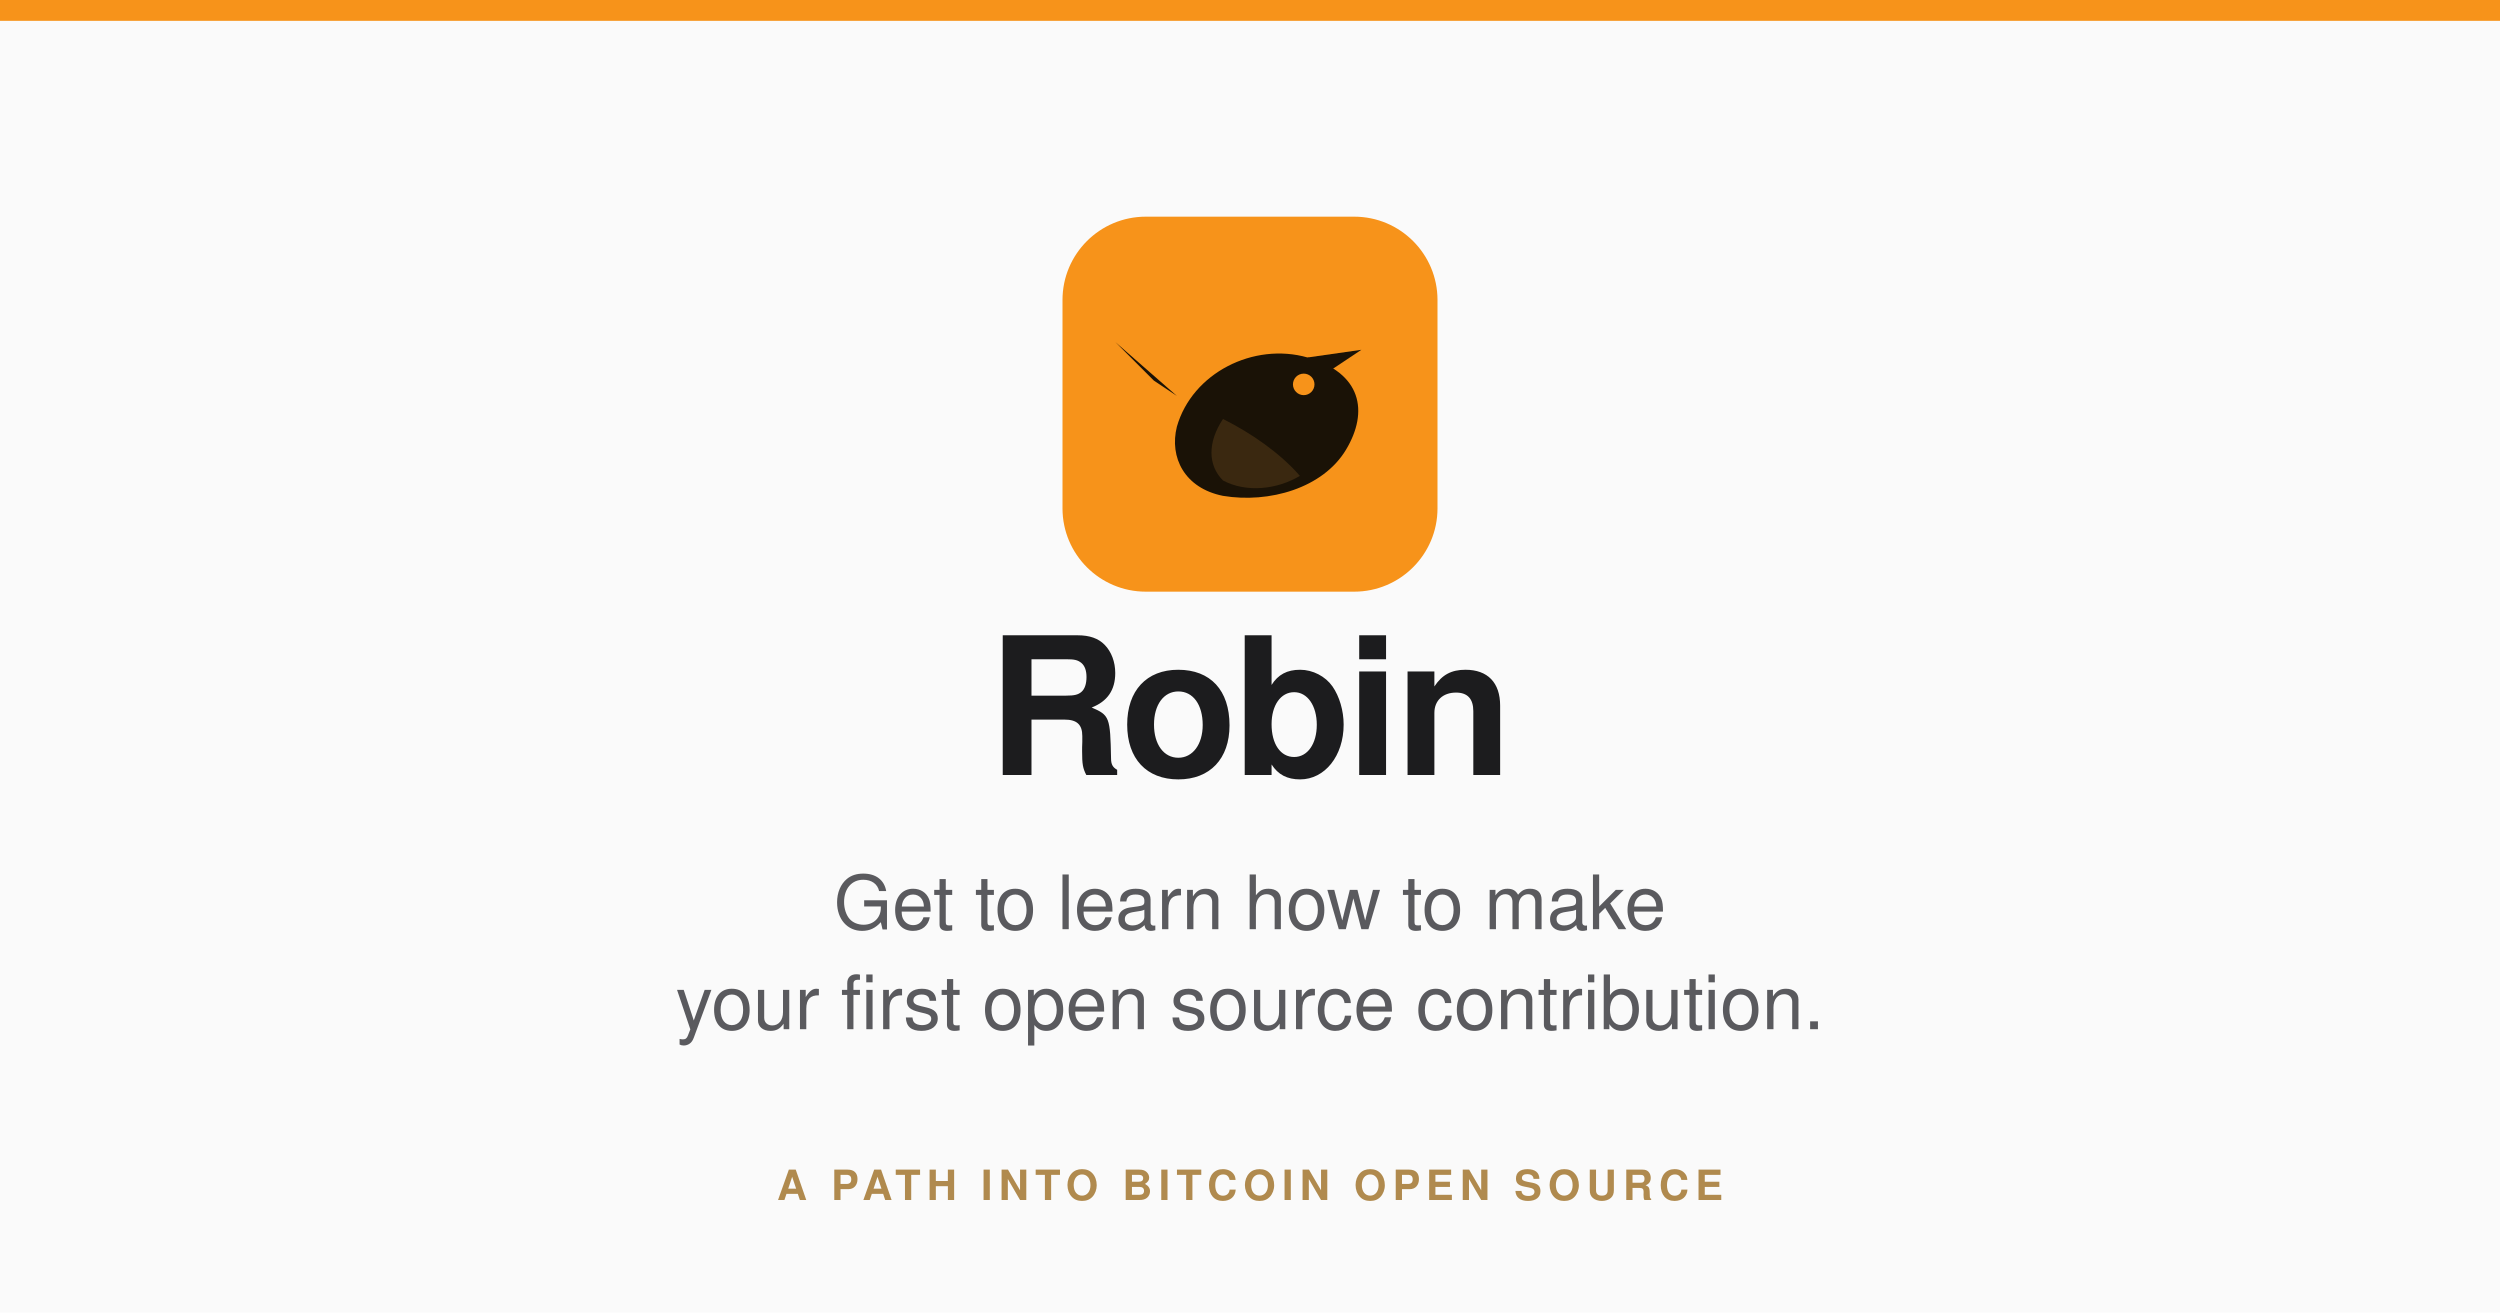
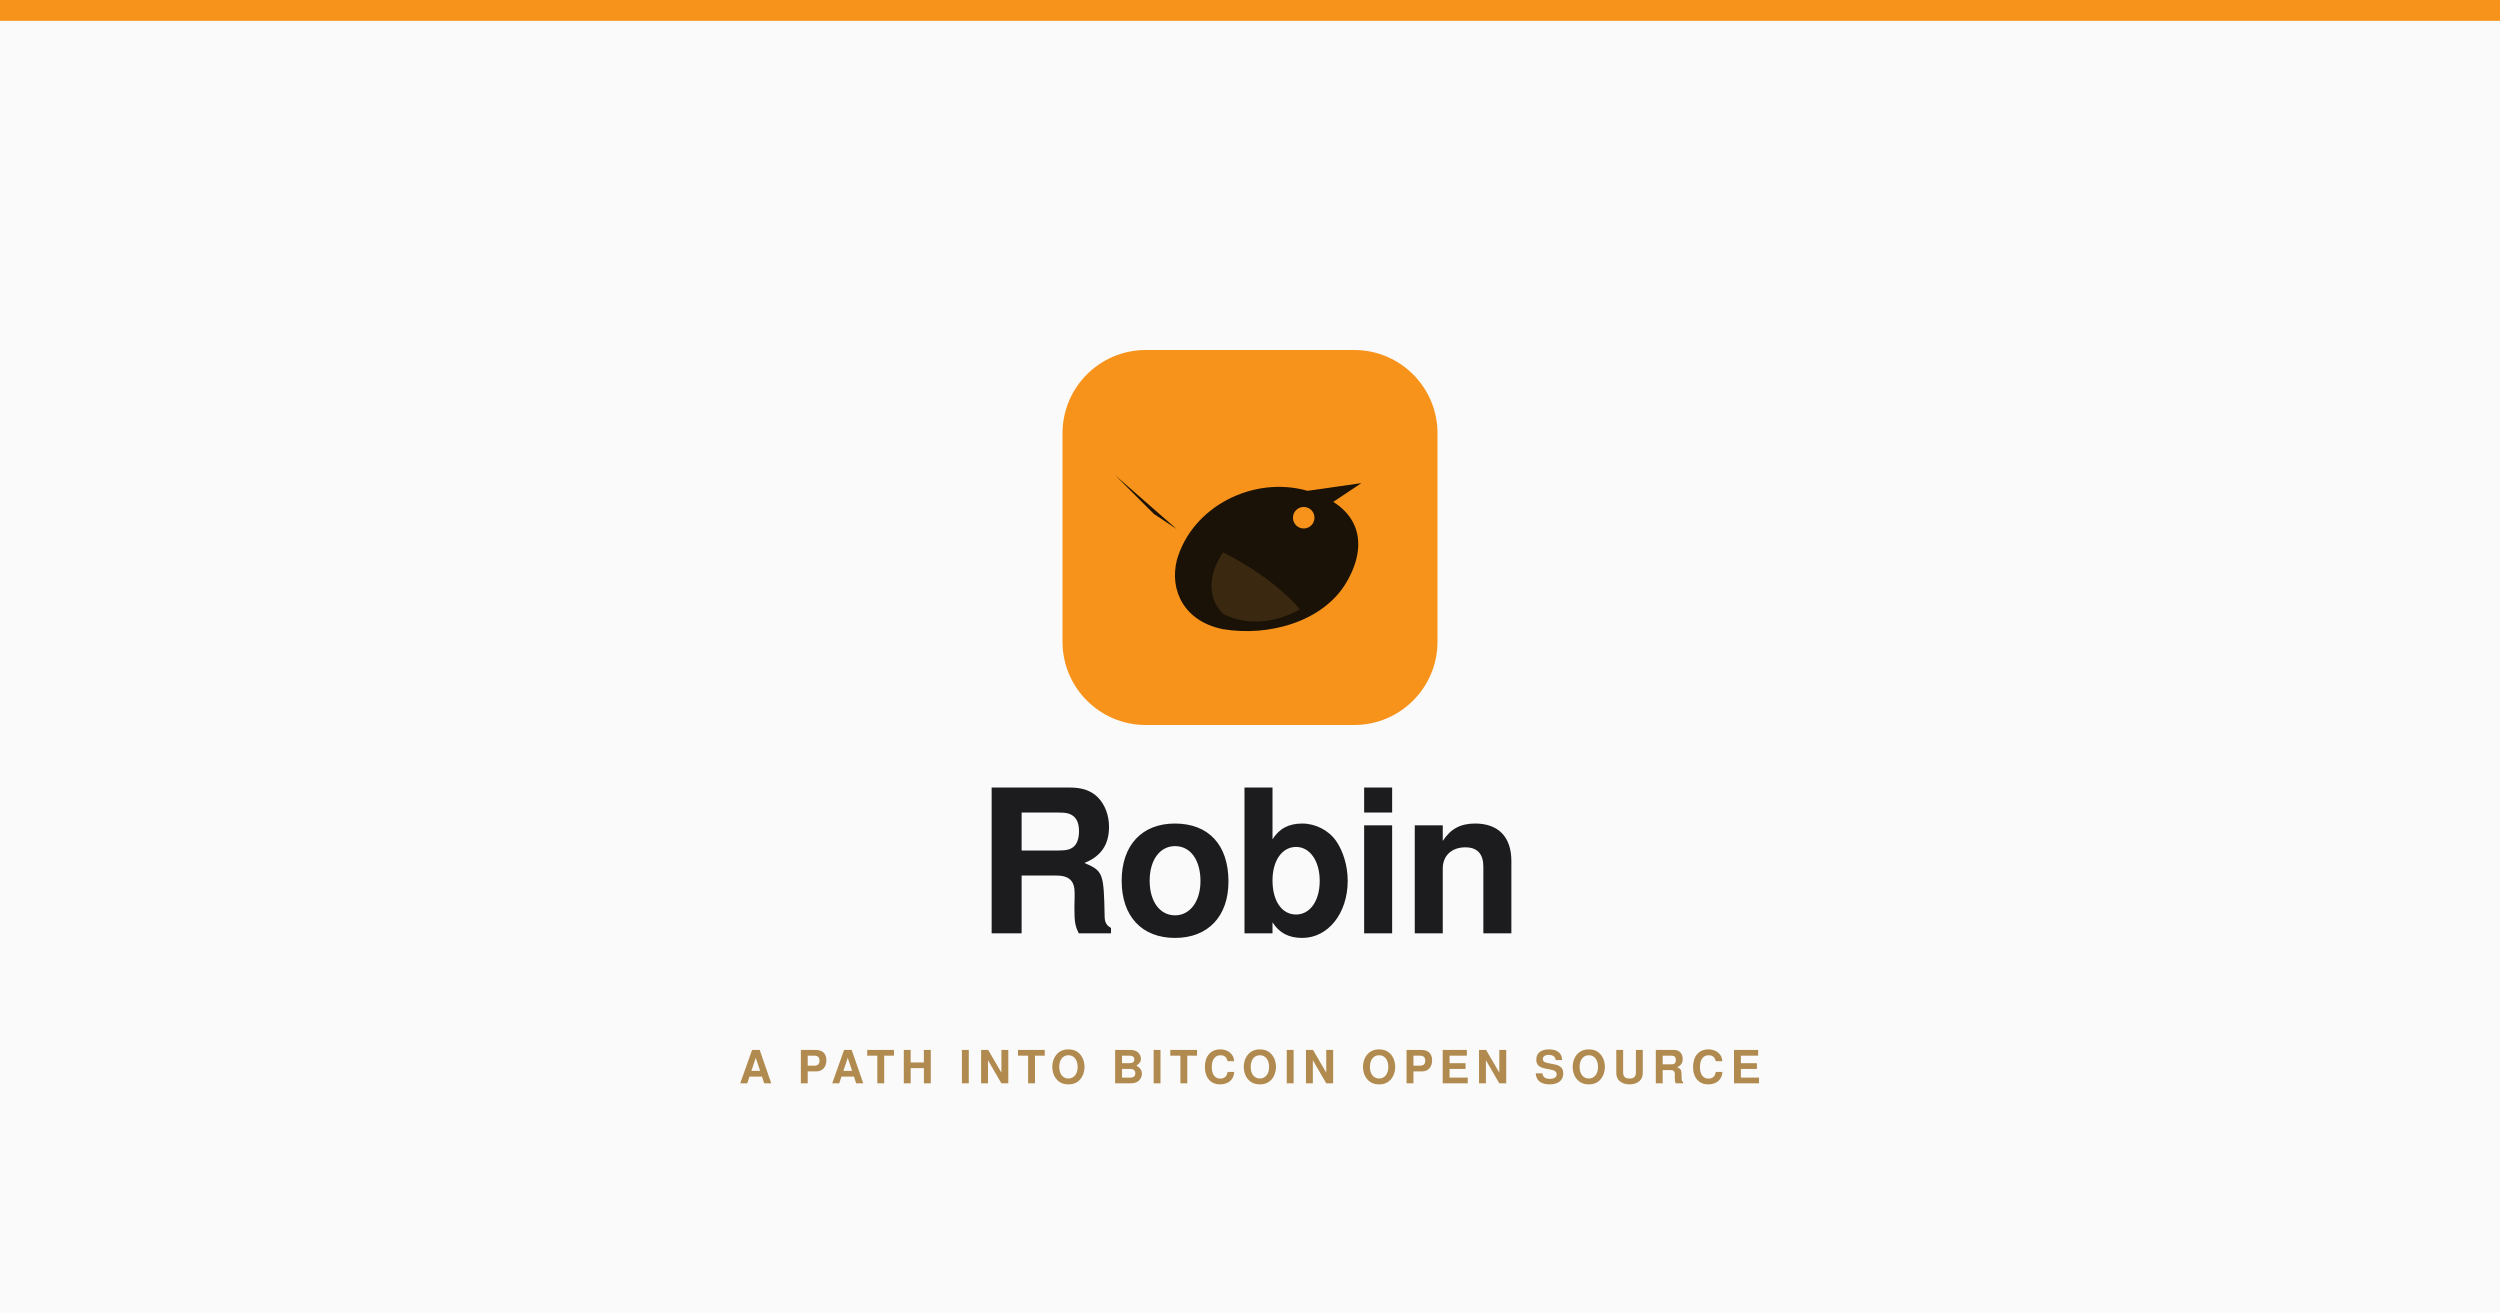
<svg xmlns="http://www.w3.org/2000/svg" width="1200" height="630" viewBox="0 0 1200 630">
  <rect width="1200" height="630" fill="#fafafa" />
  <rect width="1200" height="10" fill="#f7931a" />
-   <g transform="translate(510,104)">
+   <g transform="translate(510,168)">
    <rect width="180" height="180" rx="40" fill="#f7931a" />
    <g transform="translate(18,27) scale(3.69)">
      <path d="M7 14 L2 9 L10 16 Z" fill="#1a1206" />
      <path d="M27 11c-7-2-15 2-17 9-1 4 1 8 6 9 6 1 13-1 16-6 3-5 2-10-5-12Z" fill="#1a1206" />
      <path d="M16 19c-2 3-2 6 0 8 3 1.6 7 1.2 10-0.6-2.6-3-6.4-5.6-10-7.4Z" fill="#3a2810" />
      <path d="M27 11l7-1-6 4Z" fill="#1a1206" />
      <circle cx="26.5" cy="14.5" r="1.4" fill="#f7931a" />
    </g>
  </g>
-   <text x="600" y="372" text-anchor="middle" font-family="Helvetica Neue, Helvetica, Arial, sans-serif" font-size="92" font-weight="700" fill="#1c1c1e" letter-spacing="-2">Robin</text>
-   <text x="600" y="446" text-anchor="middle" font-family="Helvetica Neue, Helvetica, Arial, sans-serif" font-size="36" fill="#5a5a5e">Get to learn how to make</text>
-   <text x="600" y="494" text-anchor="middle" font-family="Helvetica Neue, Helvetica, Arial, sans-serif" font-size="36" fill="#5a5a5e">your first open source contribution.</text>
-   <text x="600" y="576" text-anchor="middle" font-family="Helvetica Neue, Helvetica, Arial, sans-serif" font-size="20" font-weight="600" fill="#b08a4e" letter-spacing="3">A PATH INTO BITCOIN OPEN SOURCE</text>
+   <text x="600" y="448" text-anchor="middle" font-family="Helvetica Neue, Helvetica, Arial, sans-serif" font-size="96" font-weight="700" fill="#1c1c1e" letter-spacing="-2">Robin</text>
+   <text x="600" y="520" text-anchor="middle" font-family="Helvetica Neue, Helvetica, Arial, sans-serif" font-size="22" font-weight="600" fill="#b08a4e" letter-spacing="3">A PATH INTO BITCOIN OPEN SOURCE</text>
</svg>
